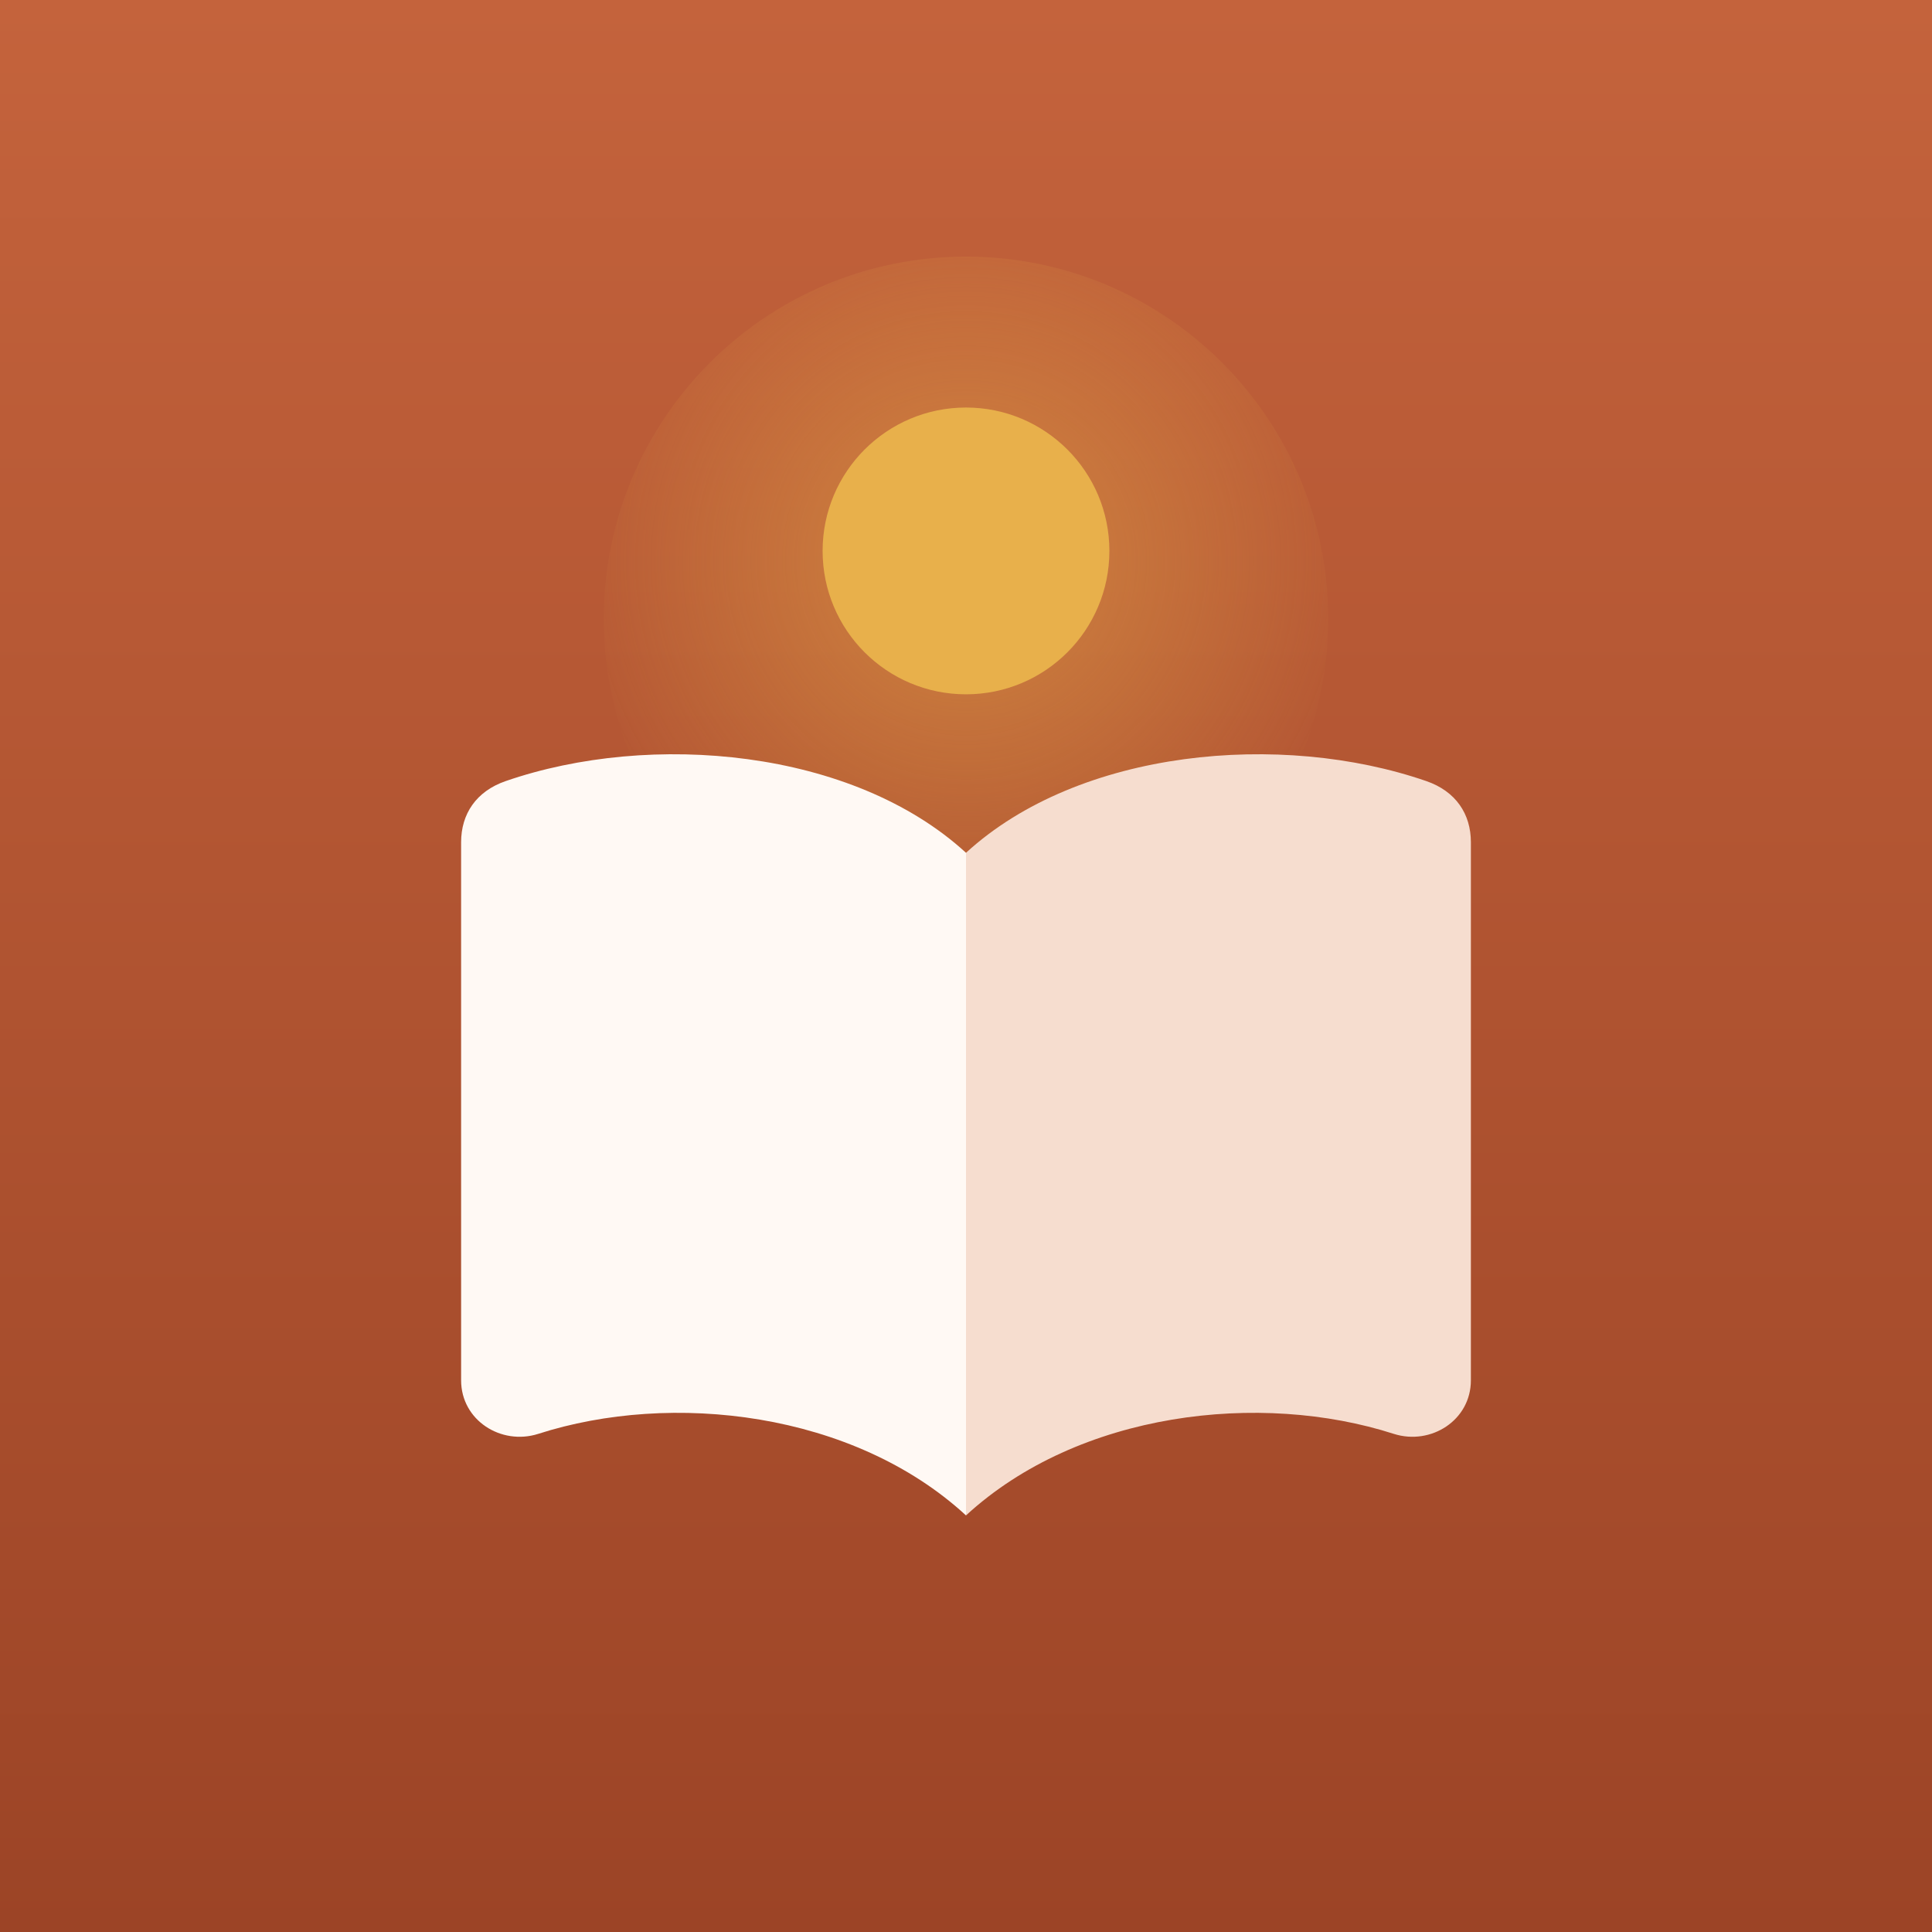
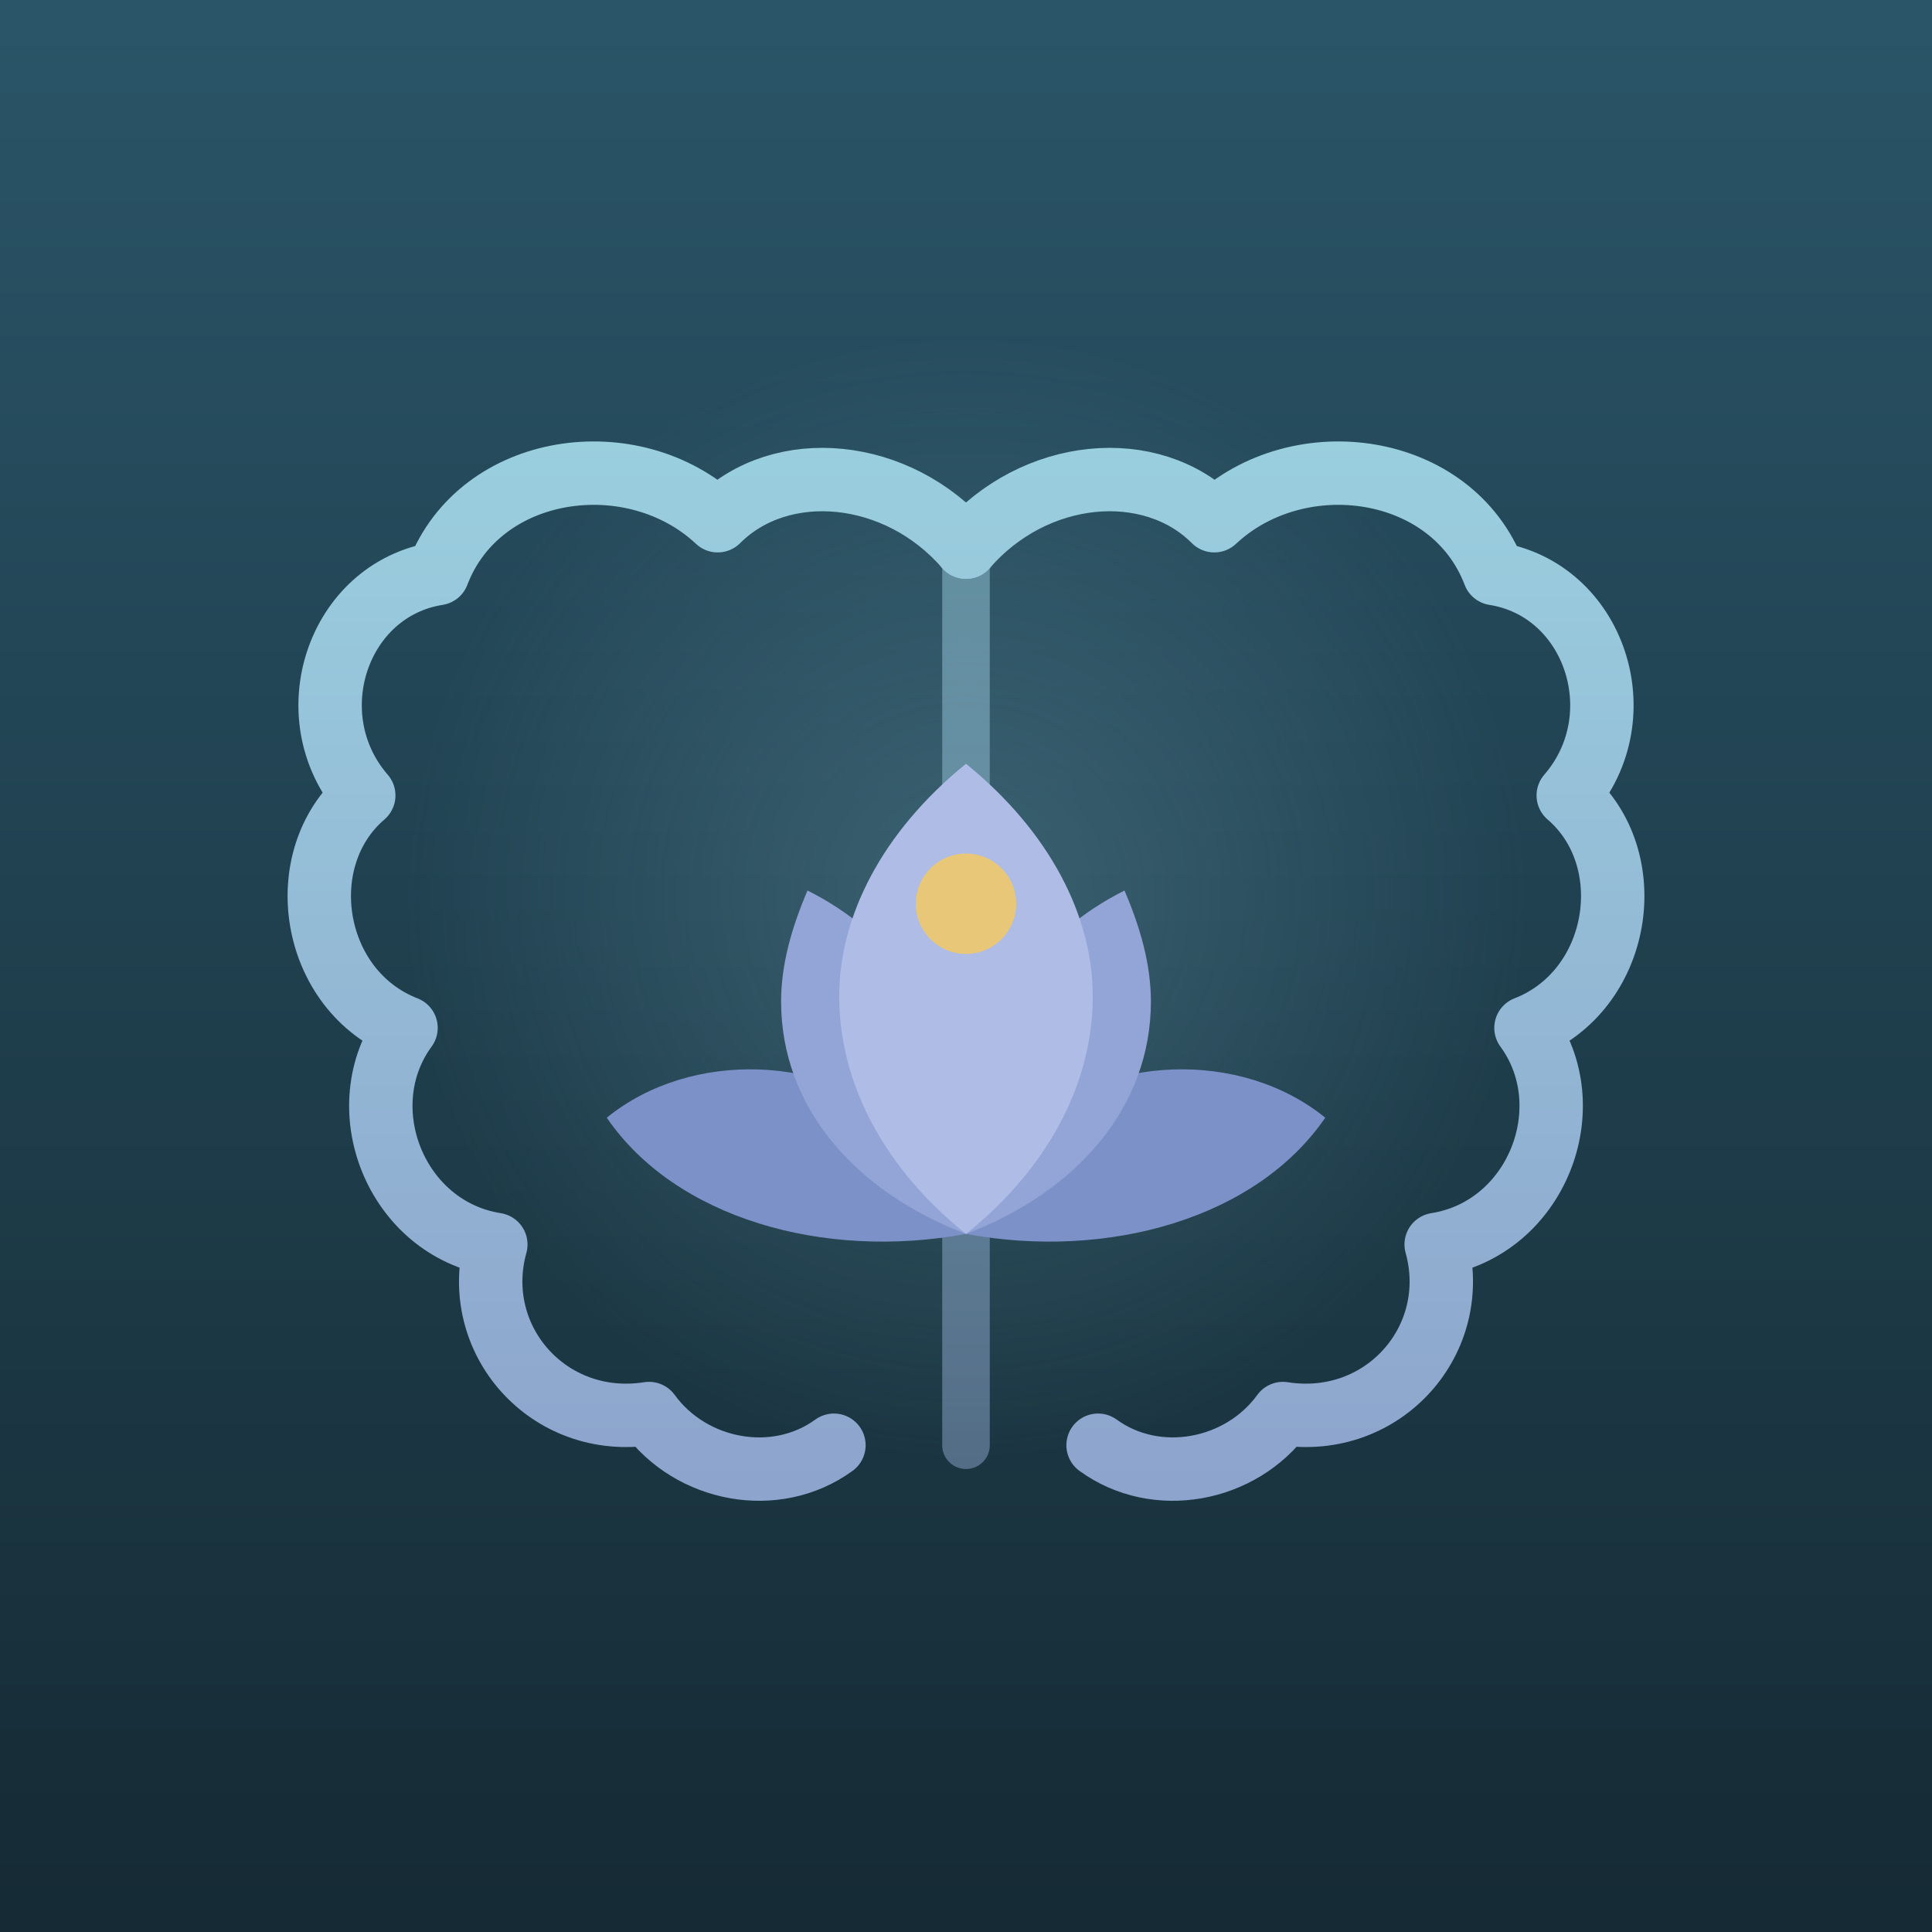
<svg xmlns="http://www.w3.org/2000/svg" viewBox="0 0 512 512" fill="none">
-   <rect width="512" height="512" fill="#B9542F" />
-   <rect width="512" height="512" fill="url(#ground)" />
-   <circle cx="256" cy="164" r="96" fill="url(#glow)" />
-   <circle cx="256" cy="146" r="38" fill="#E8B04B" />
-   <path d="M256 226c-30-27.5-83.5-32.3-122-19-7.8 2.7-11.8 8.7-11.8 16.2v142.6c0 10.6 10.6 17.3 20.4 14.2 35.4-11.4 83.5-5.9 113.4 21.6V226Z" fill="#FFF9F4" />
-   <path d="M256 226c30-27.5 83.5-32.3 122-19 7.8 2.7 11.8 8.7 11.8 16.2v142.6c0 10.6-10.6 17.3-20.4 14.2-35.4-11.4-83.5-5.9-113.4 21.6V226Z" fill="#F6DDCF" />
+   <rect width="512" height="512" fill="url(#lake)" />
+   <circle cx="256" cy="238" r="150" fill="url(#glow)" />
+   <g transform="translate(32,54) scale(7)">
+     <g stroke="url(#brain)" stroke-width="2.4" stroke-linecap="round" stroke-linejoin="round">
+       <path d="M32 13c-2.6-3-7-3.4-9.4-1C19.4 9 13.6 9.8 12 14c-3.8.6-5.4 5.4-2.8 8.4-2.8 2.4-2 7.4 1.6 8.8-2.2 3-.4 7.6 3.4 8.2-1 3.6 2 7 5.8 6.4 1.6 2.2 4.8 2.8 7 1.2" />
+       <path d="M32 13c2.6-3 7-3.4 9.4-1C44.6 9 50.4 9.8 52 14c3.8.6 5.4 5.4 2.8 8.4 2.8 2.4 2 7.4-1.6 8.8 2.2 3 .4 7.6-3.4 8.2 1 3.6-2 7-5.8 6.4-1.6 2.2-4.8 2.8-7 1.2" />
+       <path d="M32 13v34" stroke-width="1.8" opacity="0.5" />
+     </g>
+     <path d="M32 39c-5.4 1-11-.6-13.6-4.4 3.2-2.6 8.4-2.4 11.4.4.9.9 1.6 2.2 2.2 4Z" fill="#7D91C9" />
+     <path d="M32 39c5.4 1 11-.6 13.6-4.4-3.2-2.6-8.4-2.4-11.4.4-.9.9-1.6 2.2-2.2 4Z" fill="#7D91C9" />
+     <path d="M32 39c-4.2-1.6-7-4.8-7-8.8 0-1.4.4-2.8 1-4.2 3.2 1.6 5.4 4.6 6 8.4Z" fill="#93A5D6" />
+     <path d="M32 39c4.2-1.6 7-4.8 7-8.8 0-1.4-.4-2.8-1-4.2-3.2 1.6-5.4 4.6-6 8.4Z" fill="#93A5D6" />
+     <path d="M32 39c-3-2.4-4.8-5.6-4.8-9 0-3 1.6-6.2 4.8-8.8 3.2 2.6 4.8 5.8 4.8 8.8 0 3.4-1.8 6.6-4.8 9Z" fill="#AEBCE6" />
+     <circle cx="32" cy="26.5" r="1.9" fill="#E8C878" />
+   </g>
  <defs>
-     <radialGradient id="glow" cx="0.5" cy="0.42" r="0.55">
-       <stop offset="0" stop-color="#E8B04B" stop-opacity="0.5" />
-       <stop offset="1" stop-color="#E8B04B" stop-opacity="0" />
+     <radialGradient id="glow" cx="0.5" cy="0.5" r="0.5">
+       <stop offset="0" stop-color="#7FB4C6" stop-opacity="0.28" />
+       <stop offset="1" stop-color="#7FB4C6" stop-opacity="0" />
    </radialGradient>
-     <linearGradient id="ground" x1="256" y1="0" x2="256" y2="512" gradientUnits="userSpaceOnUse">
-       <stop offset="0" stop-color="#C4633C" />
-       <stop offset="1" stop-color="#9C4426" />
+     <linearGradient id="lake" x1="256" y1="0" x2="256" y2="512" gradientUnits="userSpaceOnUse">
+       <stop offset="0" stop-color="#2A5568" />
+       <stop offset="1" stop-color="#152A34" />
+     </linearGradient>
+     <linearGradient id="brain" x1="32" y1="8" x2="32" y2="56" gradientUnits="userSpaceOnUse">
+       <stop offset="0" stop-color="#9AD0DF" />
+       <stop offset="1" stop-color="#8B9CC9" />
    </linearGradient>
  </defs>
</svg>
